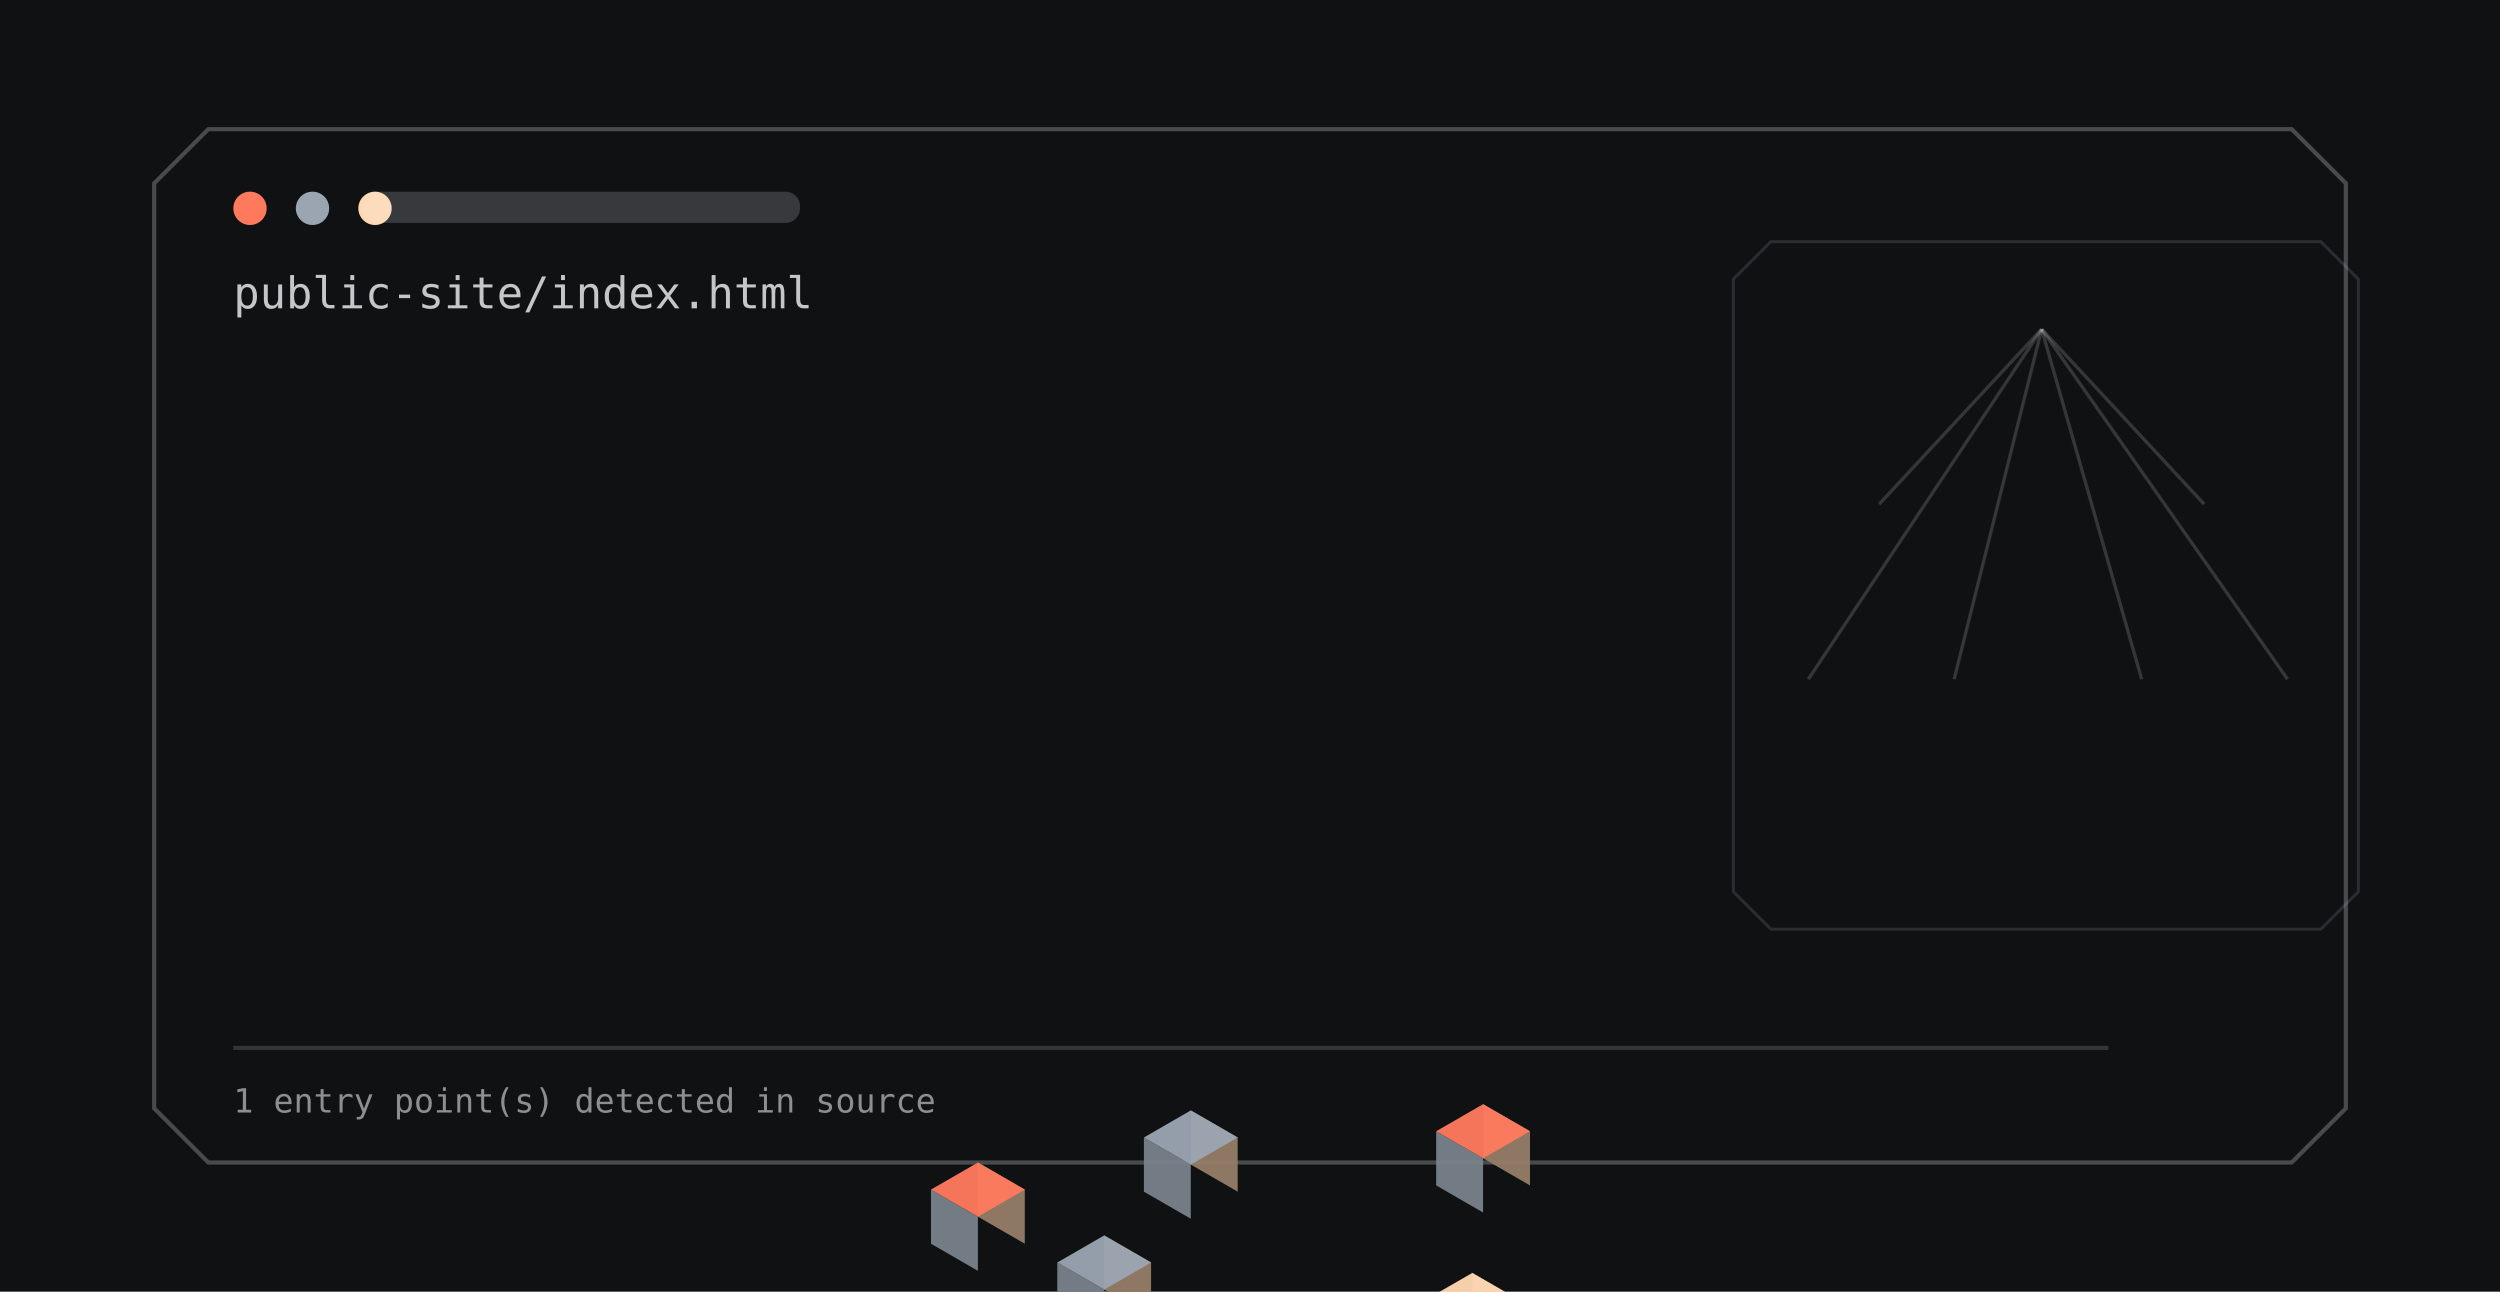
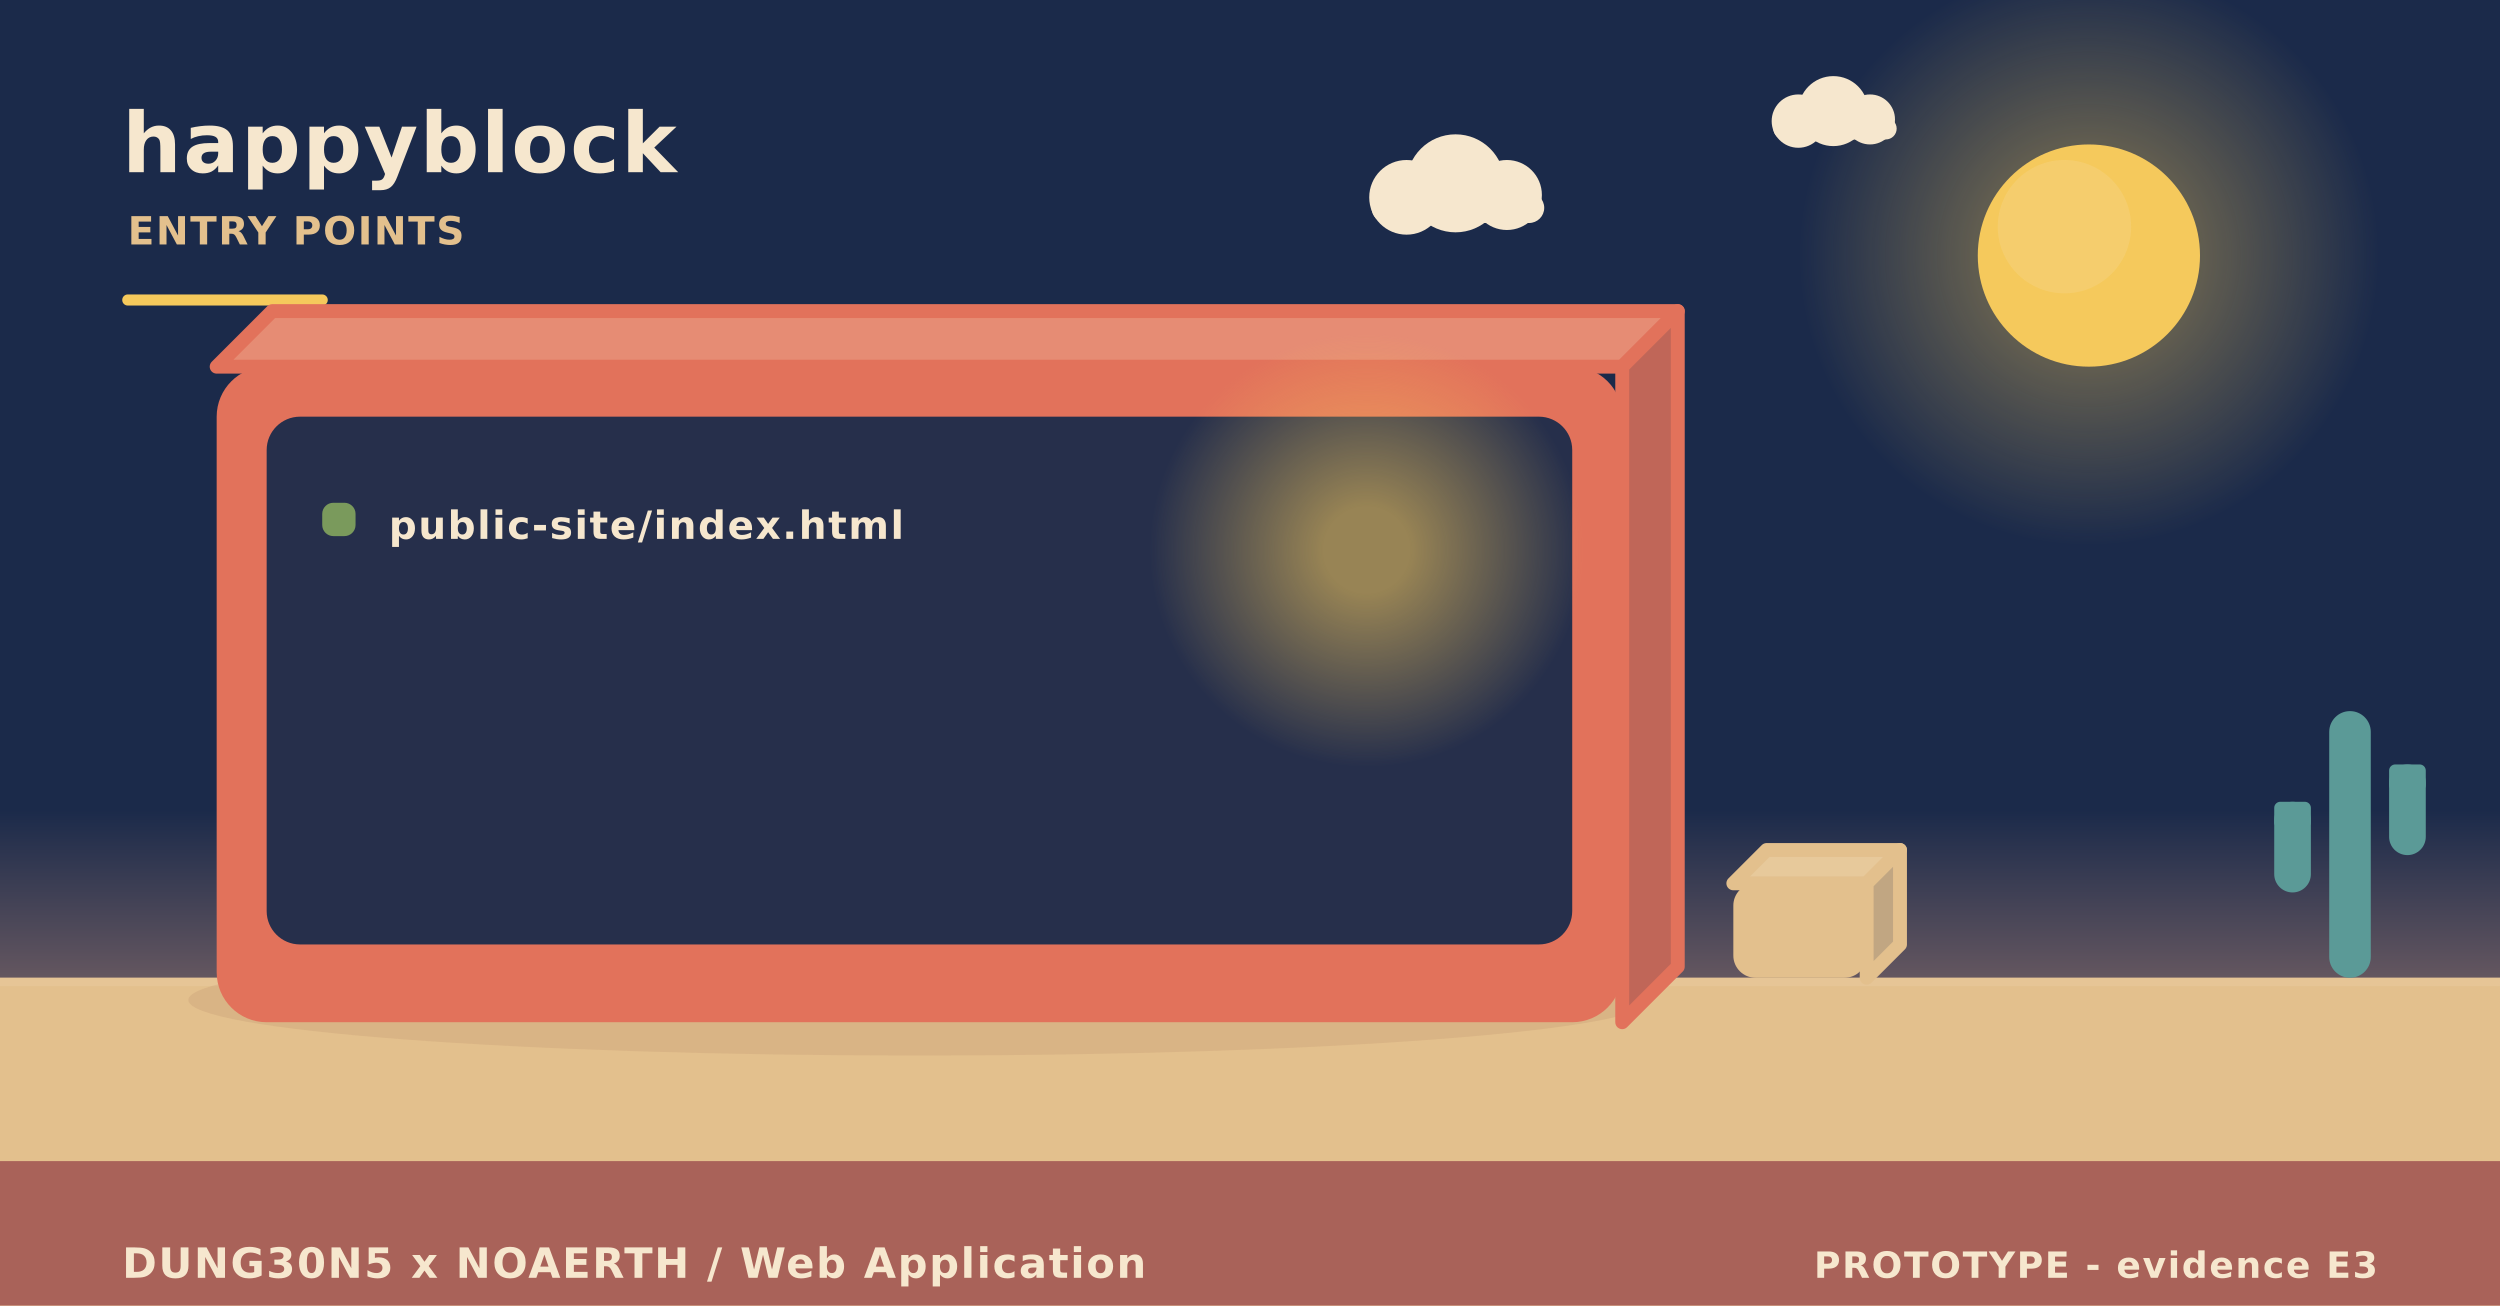
- <svg xmlns="http://www.w3.org/2000/svg" viewBox="0 0 1200 620" width="1200" height="620" role="img" aria-label="happyblock command surface">
-   <rect width="1200" height="620" fill="#0f1113" />
-   <defs>
-     <linearGradient id="gt" x1="0" y1="0" x2="1" y2="1">
-       <stop offset="0%" stop-color="#ff7a5c" />
-       <stop offset="100%" stop-color="#9aa5b1" />
-     </linearGradient>
-   </defs>
-   <path d="M100.00,62.00 H1100.00 L1126.00,88.00 V532.00 L1100.00,558.00 H100.00 L74.00,532.00 V88.00 Z" fill="none" stroke="rgba(241,243,245,0.300)" stroke-width="2.00" opacity="0.85" />
-   <circle cx="120.00" cy="100.00" r="8.00" fill="#ff7a5c" opacity="1.00" />
-   <circle cx="150.00" cy="100.00" r="8.00" fill="#9aa5b1" opacity="1.00" />
-   <circle cx="180.00" cy="100.00" r="8.00" fill="#ffd8b1" opacity="1.00" />
-   <rect x="174.00" y="92.00" width="210.00" height="15.00" rx="7.00" fill="rgba(241,243,245,0.180)" opacity="1.00" />
-   <text x="112" y="148" font-family="ui-monospace,SFMono-Regular,Menlo,monospace" font-size="21" fill="rgba(241,243,245,0.800)">public-site/index.html</text>
-   <path d="M850.00,116.00 H1114.00 L1132.00,134.00 V428.00 L1114.00,446.00 H850.00 L832.00,428.00 V134.00 Z" fill="none" stroke="rgba(241,243,245,0.180)" stroke-width="1.40" opacity="0.70" />
-   <line x1="980.00" y1="158.00" x2="902.00" y2="242.00" stroke="rgba(241,243,245,0.300)" stroke-width="1.60" opacity="0.55" />
-   <line x1="980.00" y1="158.00" x2="1058.00" y2="242.00" stroke="rgba(241,243,245,0.300)" stroke-width="1.60" opacity="0.55" />
-   <line x1="980.00" y1="158.00" x2="868.00" y2="326.00" stroke="rgba(241,243,245,0.300)" stroke-width="1.60" opacity="0.55" />
-   <line x1="980.00" y1="158.00" x2="938.00" y2="326.00" stroke="rgba(241,243,245,0.300)" stroke-width="1.60" opacity="0.55" />
-   <line x1="980.00" y1="158.00" x2="1028.00" y2="326.00" stroke="rgba(241,243,245,0.300)" stroke-width="1.60" opacity="0.55" />
-   <line x1="980.00" y1="158.00" x2="1098.00" y2="326.00" stroke="rgba(241,243,245,0.300)" stroke-width="1.60" opacity="0.55" />
-   <polygon points="711.87,556.00 734.39,569.00 734.39,543.00 711.87,530.00" fill="#947d67" opacity="0.95" />
-   <polygon points="689.36,569.00 711.87,582.00 711.87,556.00 689.36,543.00" fill="#78818a" opacity="0.95" />
-   <polygon points="711.87,530.00 734.39,543.00 711.87,556.00 689.36,543.00" fill="#ff7a5c" opacity="0.95" />
-   <polygon points="571.58,559.00 594.09,572.00 594.09,546.00 571.58,533.00" fill="#947d67" opacity="0.95" />
-   <polygon points="549.06,572.00 571.58,585.00 571.58,559.00 549.06,546.00" fill="#78818a" opacity="0.95" />
-   <polygon points="571.58,533.00 594.09,546.00 571.58,559.00 549.06,546.00" fill="#9aa5b1" opacity="0.95" />
-   <polygon points="706.68,637.00 729.19,650.00 729.19,624.00 706.68,611.00" fill="#947d67" opacity="0.95" />
-   <polygon points="684.16,650.00 706.68,663.00 706.68,637.00 684.16,624.00" fill="#78818a" opacity="0.95" />
-   <polygon points="706.68,611.00 729.19,624.00 706.68,637.00 684.16,624.00" fill="#ffd8b1" opacity="0.95" />
-   <polygon points="469.39,584.00 491.90,597.00 491.90,571.00 469.39,558.00" fill="#947d67" opacity="0.95" />
-   <polygon points="446.87,597.00 469.39,610.00 469.39,584.00 446.87,571.00" fill="#78818a" opacity="0.95" />
-   <polygon points="469.39,558.00 491.90,571.00 469.39,584.00 446.87,571.00" fill="#ff7a5c" opacity="0.95" />
-   <polygon points="530.01,619.00 552.52,632.00 552.52,606.00 530.01,593.00" fill="#947d67" opacity="0.95" />
-   <polygon points="507.49,632.00 530.01,645.00 530.01,619.00 507.49,606.00" fill="#78818a" opacity="0.95" />
-   <polygon points="530.01,593.00 552.52,606.00 530.01,619.00 507.49,606.00" fill="#9aa5b1" opacity="0.95" />
-   <polygon points="607.95,664.00 630.47,677.00 630.47,651.00 607.95,638.00" fill="#947d67" opacity="0.95" />
-   <polygon points="585.43,677.00 607.95,690.00 607.95,664.00 585.43,651.00" fill="#78818a" opacity="0.95" />
-   <polygon points="607.95,638.00 630.47,651.00 607.95,664.00 585.43,651.00" fill="#ffd8b1" opacity="0.95" />
-   <polygon points="668.57,699.00 691.09,712.00 691.09,686.00 668.57,673.00" fill="#947d67" opacity="0.95" />
-   <polygon points="646.05,712.00 668.57,725.00 668.57,699.00 646.05,686.00" fill="#78818a" opacity="0.95" />
-   <polygon points="668.57,673.00 691.09,686.00 668.57,699.00 646.05,686.00" fill="#ff7a5c" opacity="0.95" />
-   <rect x="112.00" y="502.00" width="900.00" height="2.00" rx="0.00" fill="rgba(241,243,245,0.160)" opacity="1.00" />
-   <text x="112" y="534" font-family="ui-monospace,Menlo,monospace" font-size="16" fill="rgba(241,243,245,0.550)">1 entry point(s) detected in source</text>
+ <svg xmlns="http://www.w3.org/2000/svg" width="900" height="470" viewBox="0 0 900 470" role="img" aria-label="happyblock - how it is operated">
+   <linearGradient id="skyt" x1="0" y1="0" x2="0" y2="1">
+     <stop offset="0" stop-color="#1b2a4a" />
+     <stop offset="0.62" stop-color="#1b2a4a" />
+     <stop offset="1" stop-color="#f3ad8a" />
+   </linearGradient>
+   <rect width="900" height="470" fill="url(#skyt)" />
+   <radialGradient id="sunt">
+     <stop offset="0.35" stop-color="#f5c95c" stop-opacity="0.34" />
+     <stop offset="1" stop-color="#f5c95c" stop-opacity="0" />
+   </radialGradient>
+   <circle cx="752" cy="92" r="104" fill="url(#sunt)" />
+   <circle cx="752" cy="92" r="40" fill="#f5c95c" />
+   <circle cx="743.2" cy="81.6" r="24" fill="#f5d27e" opacity="0.5" />
+   <g>
+     <circle cx="524" cy="66" r="17.64" fill="#f6e7ce" />
+     <circle cx="506.36" cy="71.04" r="13.44" fill="#f6e7ce" />
+     <circle cx="542.48" cy="70.2" r="12.6" fill="#f6e7ce" />
+     <rect x="493.76" y="69.36" width="62.16" height="10.92" rx="5.46" fill="#f6e7ce" />
+   </g>
+   <g>
+     <circle cx="660" cy="40" r="12.6" fill="#f6e7ce" />
+     <circle cx="647.4" cy="43.6" r="9.6" fill="#f6e7ce" />
+     <circle cx="673.2" cy="43" r="9" fill="#f6e7ce" />
+     <rect x="638.4" y="42.4" width="44.4" height="7.8" rx="3.9" fill="#f6e7ce" />
+   </g>
+   <rect x="0" y="352" width="900" height="118" fill="#e3c08d" />
+   <rect x="0" y="352" width="900" height="3" fill="#e6c596" />
+   <text x="44" y="62" font-family="Verdana,DejaVu Sans,sans-serif" font-size="30" font-weight="700" letter-spacing="0.6" fill="#f6e7ce" text-anchor="start">happyblock</text>
+   <text x="46" y="88" font-family="Verdana,DejaVu Sans,sans-serif" font-size="14" font-weight="700" letter-spacing="0.6" fill="#e3c08d" text-anchor="start">ENTRY POINTS</text>
+   <rect x="44" y="106" width="74" height="4" rx="2" fill="#f5c95c" />
+   <ellipse cx="331" cy="360" rx="263.2" ry="20" fill="rgba(138,90,68,0.11)" />
+   <path d="M78,132 L584,132 L604,112 L98,112 Z" fill="#e68c74" stroke="#e2725b" stroke-width="5" stroke-linejoin="round" />
+   <path d="M584,132 L604,112 L604,348 L584,368 Z" fill="#c06658" stroke="#e2725b" stroke-width="5" stroke-linejoin="round" />
+   <rect x="78" y="132" width="506" height="236" rx="18" fill="#e2725b" />
+   <rect x="96" y="150" width="470" height="190" rx="12" fill="#1b2a4a" opacity="0.94" />
+   <radialGradient id="lamp72067">
+     <stop offset="0.2" stop-color="#f5c95c" stop-opacity="0.55" />
+     <stop offset="1" stop-color="#f5c95c" stop-opacity="0" />
+   </radialGradient>
+   <circle cx="492" cy="198" r="78" fill="url(#lamp72067)" />
+   <rect x="116" y="181" width="12" height="12" rx="4" fill="#7a9a5c" />
+   <text x="140" y="194" font-family="Verdana,DejaVu Sans,sans-serif" font-size="14" font-weight="700" letter-spacing="0.6" fill="#f6e7ce" text-anchor="start">public-site/index.html</text>
+   <path d="M624,318 L672,318 L684,306 L636,306 Z" fill="#e7c99b" stroke="#e3c08d" stroke-width="5" stroke-linejoin="round" />
+   <path d="M672,318 L684,306 L684,340 L672,352 Z" fill="#c1a682" stroke="#e3c08d" stroke-width="5" stroke-linejoin="round" />
+   <rect x="624" y="318" width="48" height="34" rx="8" fill="#e3c08d" />
+   <rect x="838.52" y="256" width="14.96" height="96" rx="7.48" fill="#5b9a97" />
+   <rect x="818.72" y="288.64" width="13.2" height="32.64" rx="6.6" fill="#5b9a97" />
+   <rect x="818.72" y="288.64" width="13.2" height="9.6" rx="2.2" fill="#5b9a97" />
+   <rect x="860.08" y="275.2" width="13.2" height="32.64" rx="6.6" fill="#5b9a97" />
+   <rect x="860.08" y="275.2" width="13.2" height="9.6" rx="2.2" fill="#5b9a97" />
+   <rect x="0" y="418" width="900" height="52" rx="0" fill="#a65c56" opacity="0.94" />
+   <text x="44" y="460" font-family="Verdana,DejaVu Sans,sans-serif" font-size="15" font-weight="700" letter-spacing="0.6" fill="#f6e7ce" text-anchor="start">DUNG30N5 x NOAERTH  /  Web Application</text>
+   <text x="856" y="460" font-family="Verdana,DejaVu Sans,sans-serif" font-size="13" font-weight="700" letter-spacing="0.6" fill="#f6e7ce" text-anchor="end">PROTOTYPE  -  evidence E3</text>
</svg>
